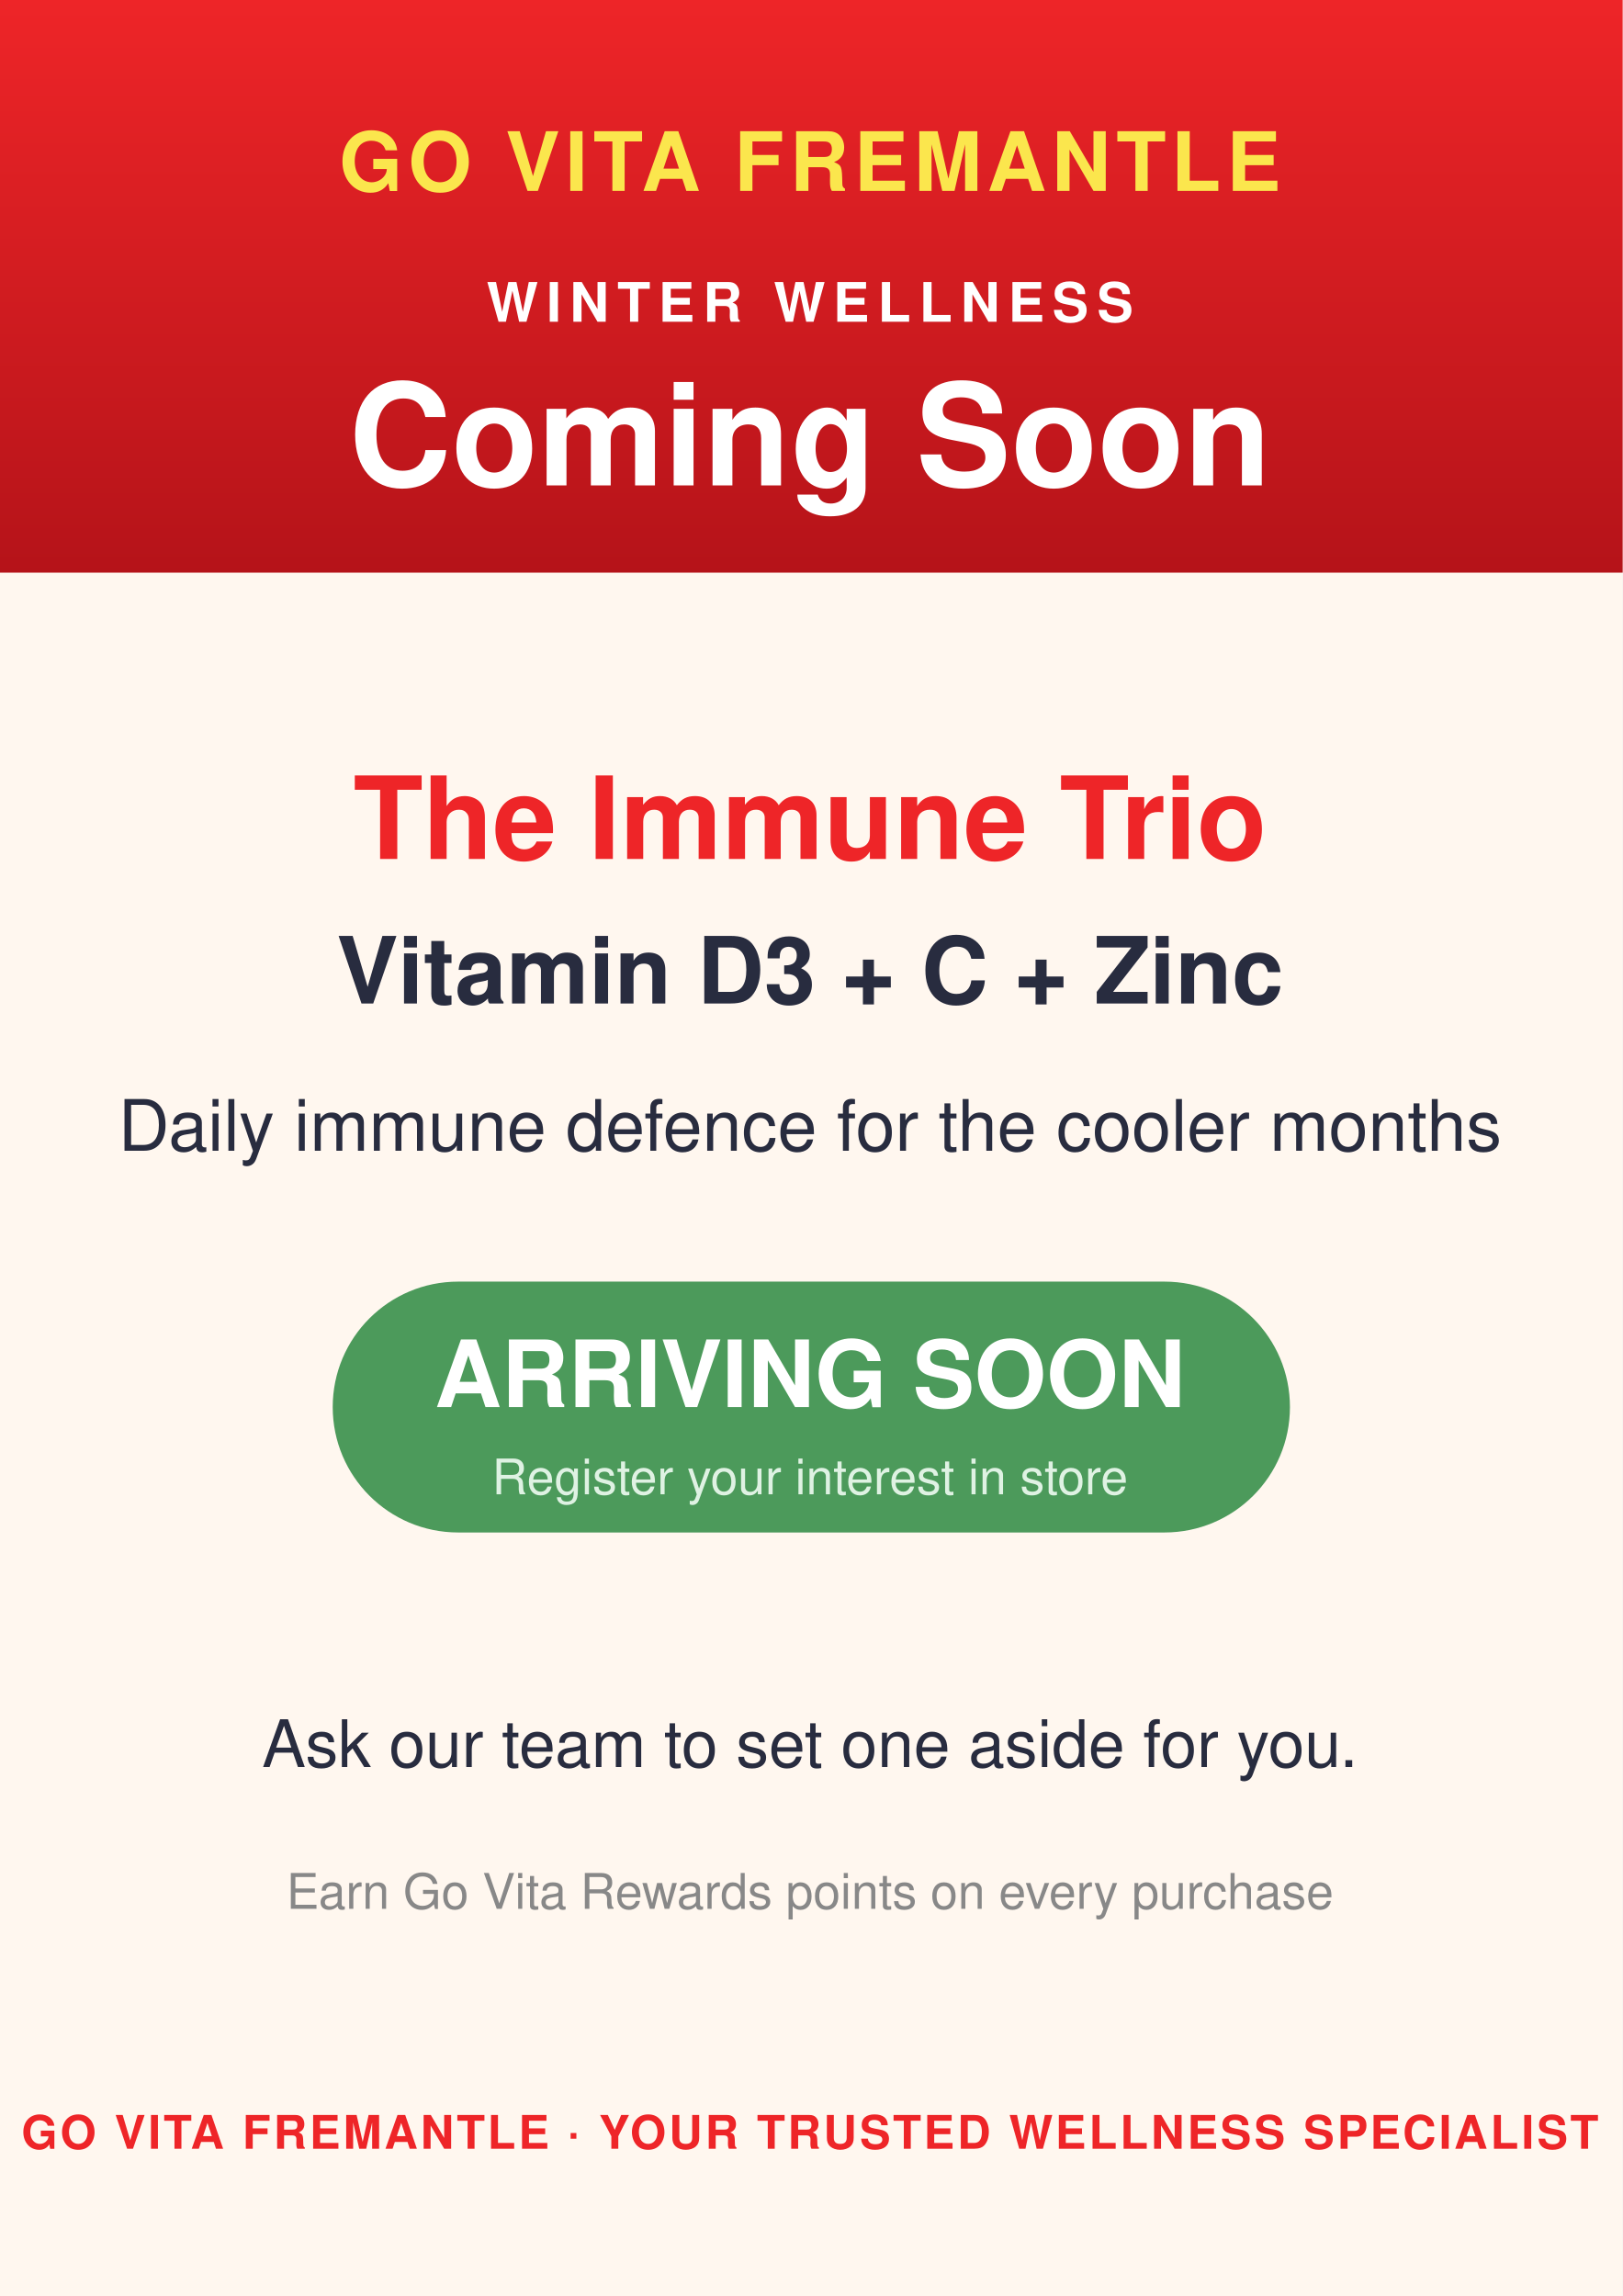
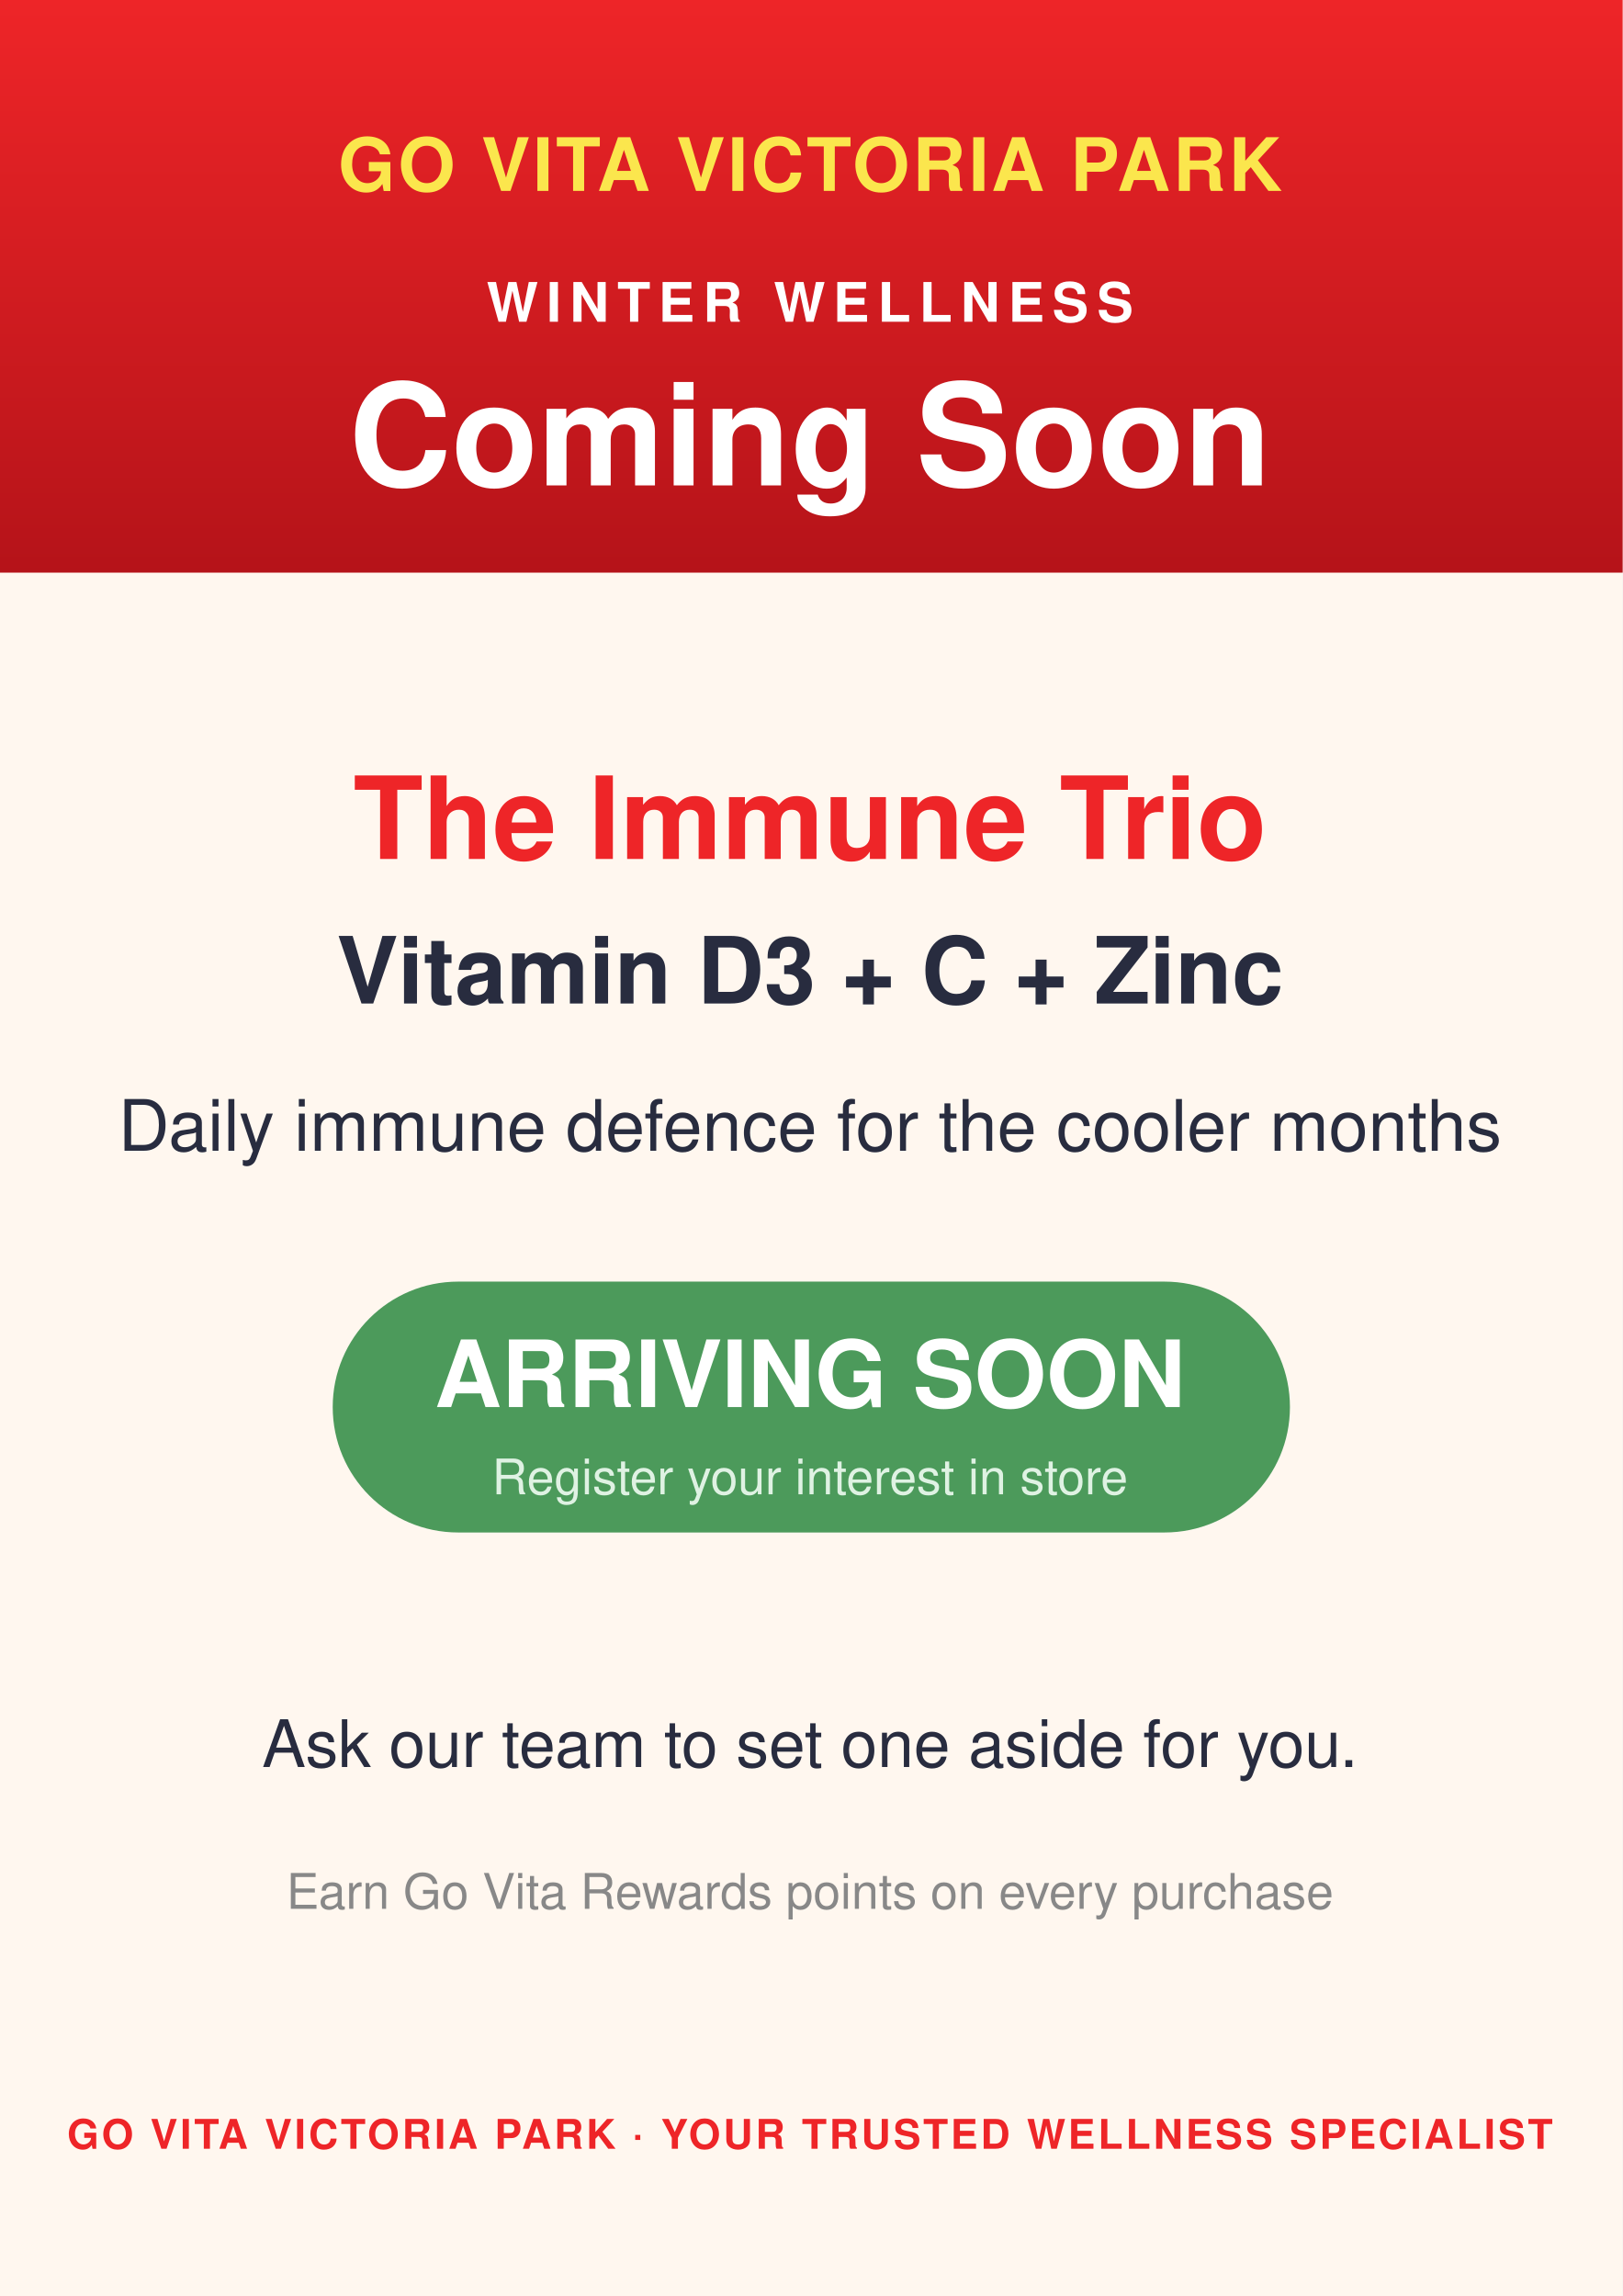
- <svg xmlns="http://www.w3.org/2000/svg" viewBox="0 0 595 842" role="img" aria-label="Immune Trio arriving soon A4 window poster — Go Vita Fremantle">
+ <svg xmlns="http://www.w3.org/2000/svg" viewBox="0 0 595 842" role="img" aria-label="Immune Trio arriving soon A4 window poster — Go Vita Victoria Park">
  <defs>
-     <linearGradient id="asf" x1="0" y1="0" x2="0" y2="1">
+     <linearGradient id="asv" x1="0" y1="0" x2="0" y2="1">
      <stop offset="0" stop-color="#EE2528" />
      <stop offset="1" stop-color="#B51319" />
    </linearGradient>
  </defs>
  <rect width="595" height="842" fill="#FFF7EF" />
-   <rect x="0" y="0" width="595" height="210" fill="url(#asf)" />
-   <text x="297" y="70" text-anchor="middle" font-family="'Segoe UI',Helvetica,Arial,sans-serif" font-size="30" font-weight="800" fill="#FBE64D" letter-spacing="2">GO VITA FREMANTLE</text>
+   <rect x="0" y="0" width="595" height="210" fill="url(#asv)" />
+   <text x="297" y="70" text-anchor="middle" font-family="'Segoe UI',Helvetica,Arial,sans-serif" font-size="27" font-weight="800" fill="#FBE64D" letter-spacing="1">GO VITA VICTORIA PARK</text>
  <text x="297" y="118" text-anchor="middle" font-family="'Segoe UI',Helvetica,Arial,sans-serif" font-size="20" font-weight="600" fill="#ffffff" letter-spacing="3">WINTER WELLNESS</text>
  <text x="297" y="178" text-anchor="middle" font-family="'Segoe UI',Helvetica,Arial,sans-serif" font-size="52" font-weight="800" fill="#ffffff">Coming Soon</text>
  <text x="297" y="315" text-anchor="middle" font-family="'Segoe UI',Helvetica,Arial,sans-serif" font-size="42" font-weight="800" fill="#EE2528">The Immune Trio</text>
  <text x="297" y="368" text-anchor="middle" font-family="'Segoe UI',Helvetica,Arial,sans-serif" font-size="34" font-weight="700" fill="#282C3F">Vitamin D3 + C + Zinc</text>
  <text x="297" y="422" text-anchor="middle" font-family="'Segoe UI',Helvetica,Arial,sans-serif" font-size="26" fill="#282C3F">Daily immune defence for the cooler months</text>
  <rect x="122" y="470" width="351" height="92" rx="46" fill="#4C9A5B" />
  <text x="297" y="516" text-anchor="middle" font-family="'Segoe UI',Helvetica,Arial,sans-serif" font-size="34" font-weight="800" fill="#ffffff">ARRIVING SOON</text>
  <text x="297" y="548" text-anchor="middle" font-family="'Segoe UI',Helvetica,Arial,sans-serif" font-size="18" fill="#DFF2E3">Register your interest in store</text>
  <text x="297" y="648" text-anchor="middle" font-family="'Segoe UI',Helvetica,Arial,sans-serif" font-size="24" fill="#282C3F">Ask our team to set one aside for you.</text>
  <text x="297" y="700" text-anchor="middle" font-family="'Segoe UI',Helvetica,Arial,sans-serif" font-size="18" fill="#888">Earn Go Vita Rewards points on every purchase</text>
-   <text x="297" y="788" text-anchor="middle" font-family="'Segoe UI',Helvetica,Arial,sans-serif" font-size="17" font-weight="700" fill="#EE2528" letter-spacing="1">GO VITA FREMANTLE · YOUR TRUSTED WELLNESS SPECIALIST</text>
+   <text x="297" y="788" text-anchor="middle" font-family="'Segoe UI',Helvetica,Arial,sans-serif" font-size="15" font-weight="700" fill="#EE2528" letter-spacing="1">GO VITA VICTORIA PARK · YOUR TRUSTED WELLNESS SPECIALIST</text>
</svg>
